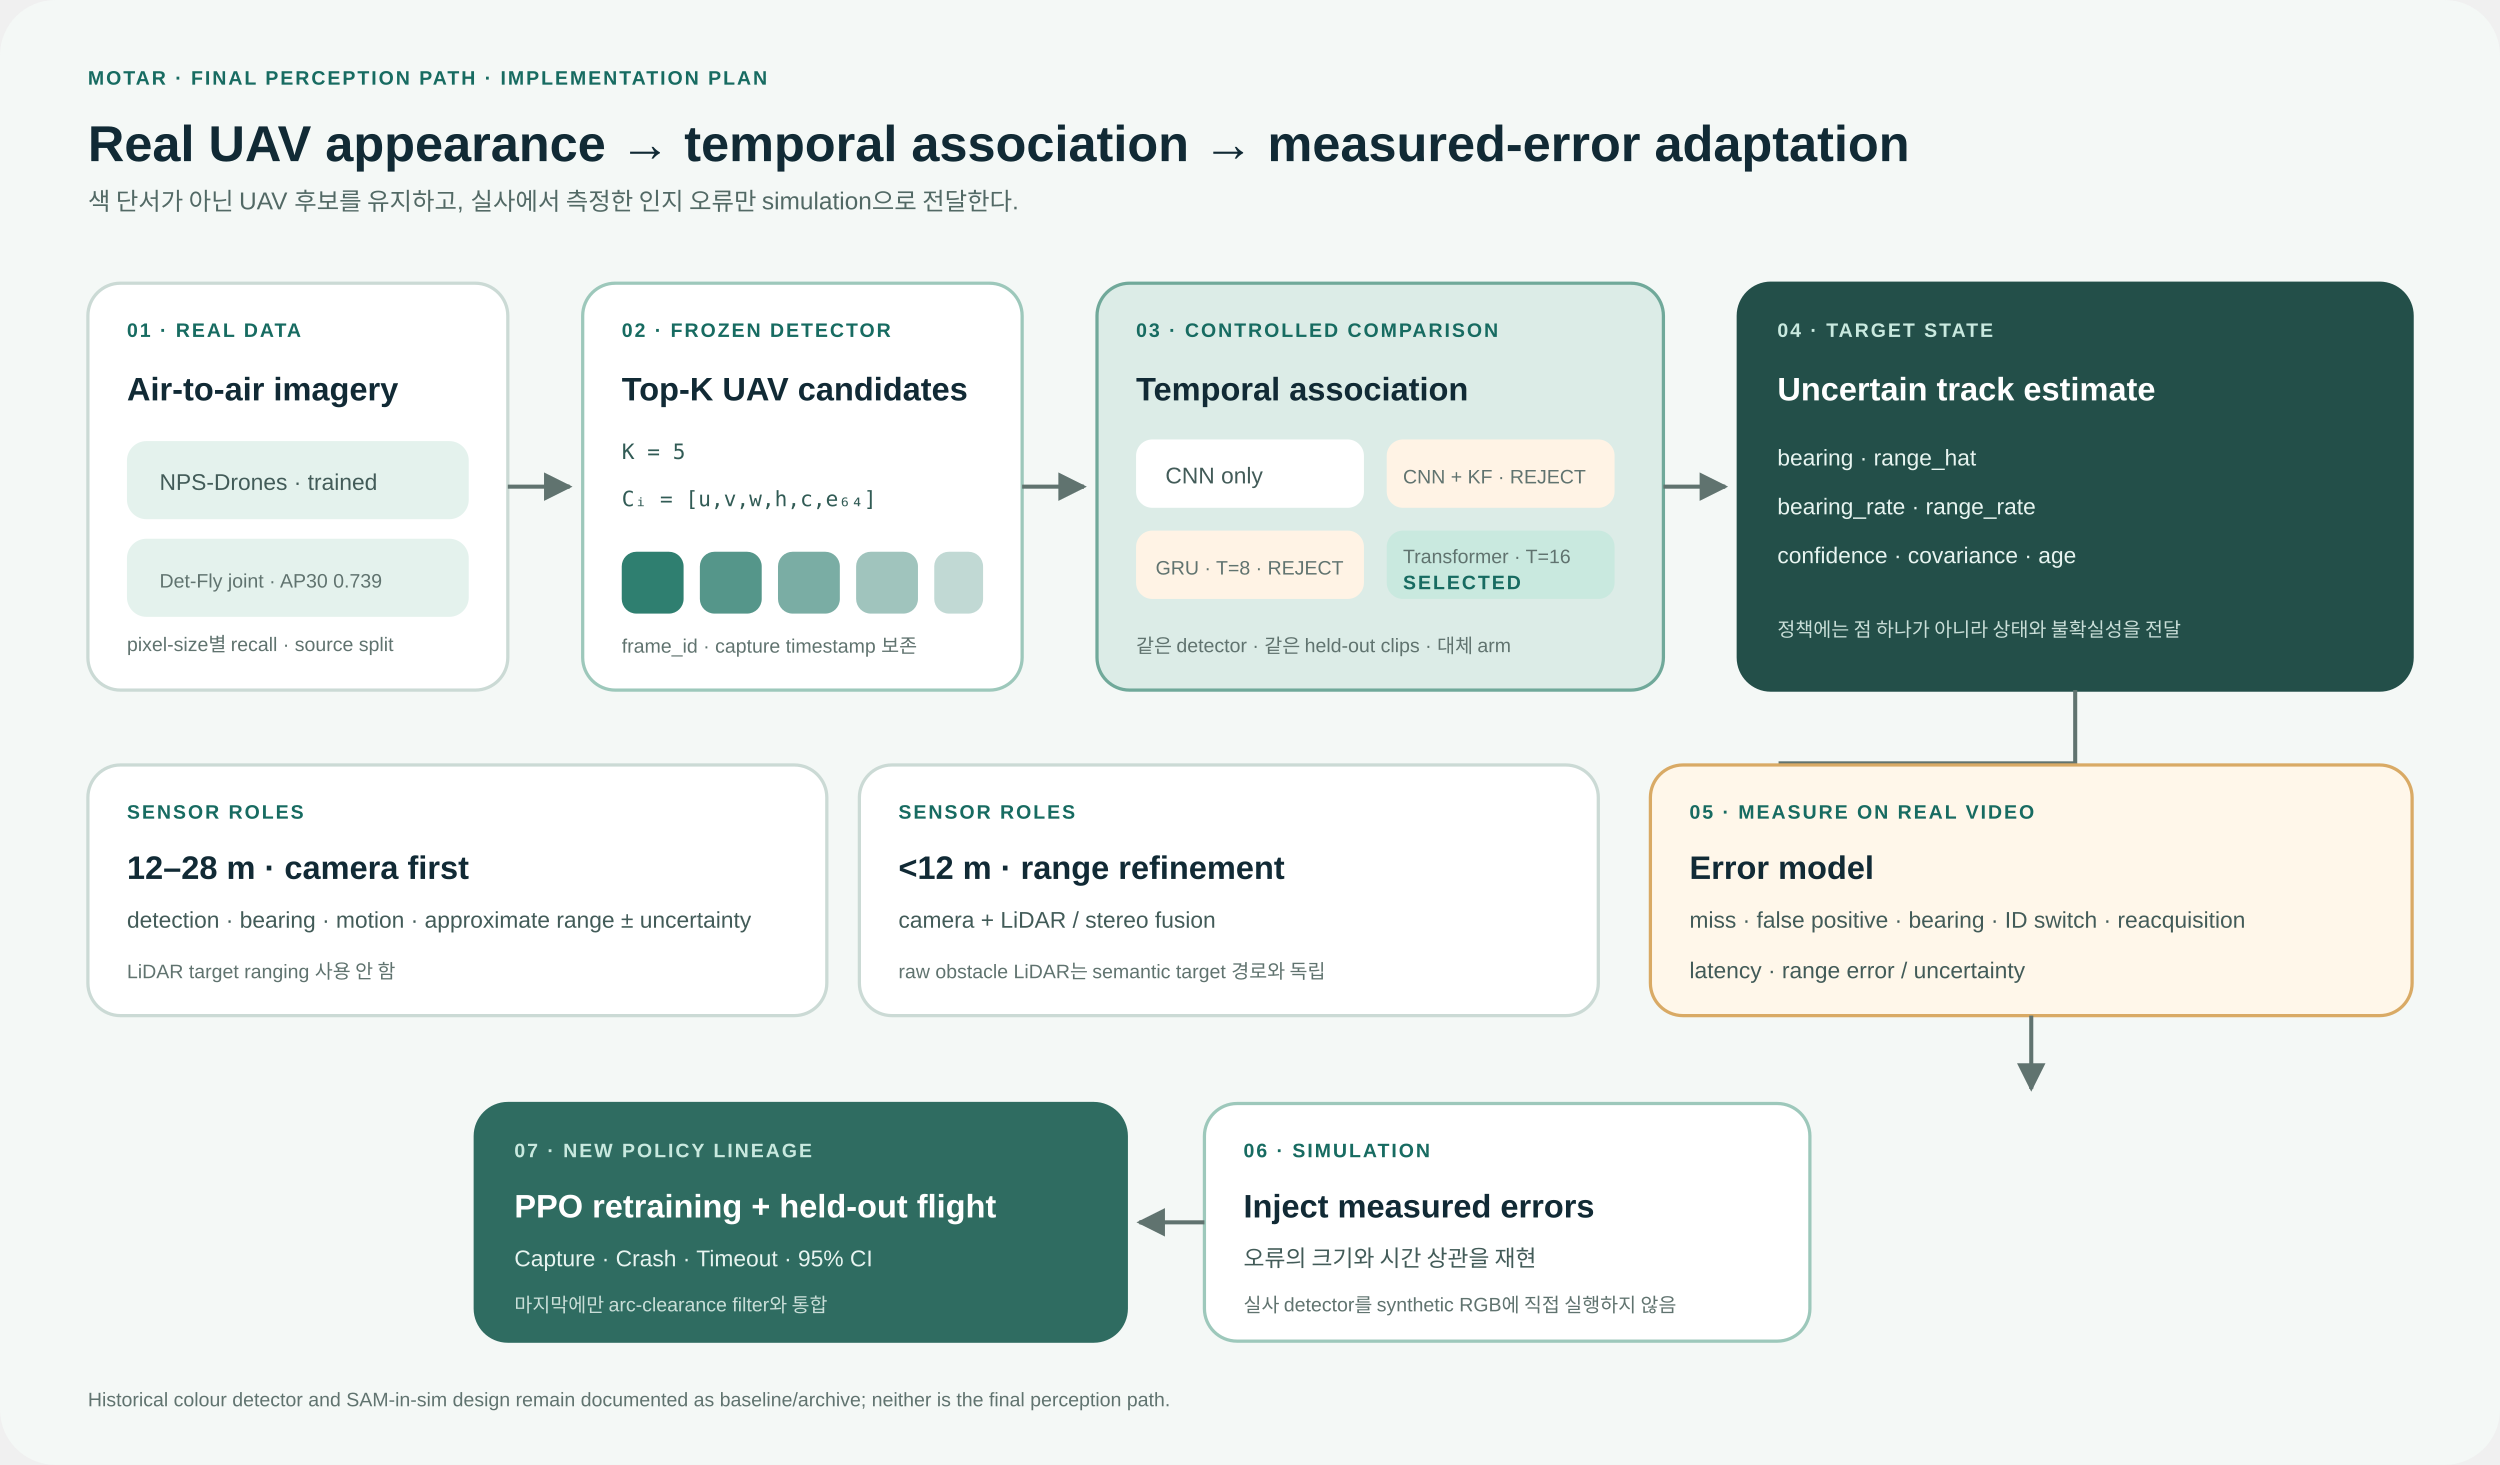
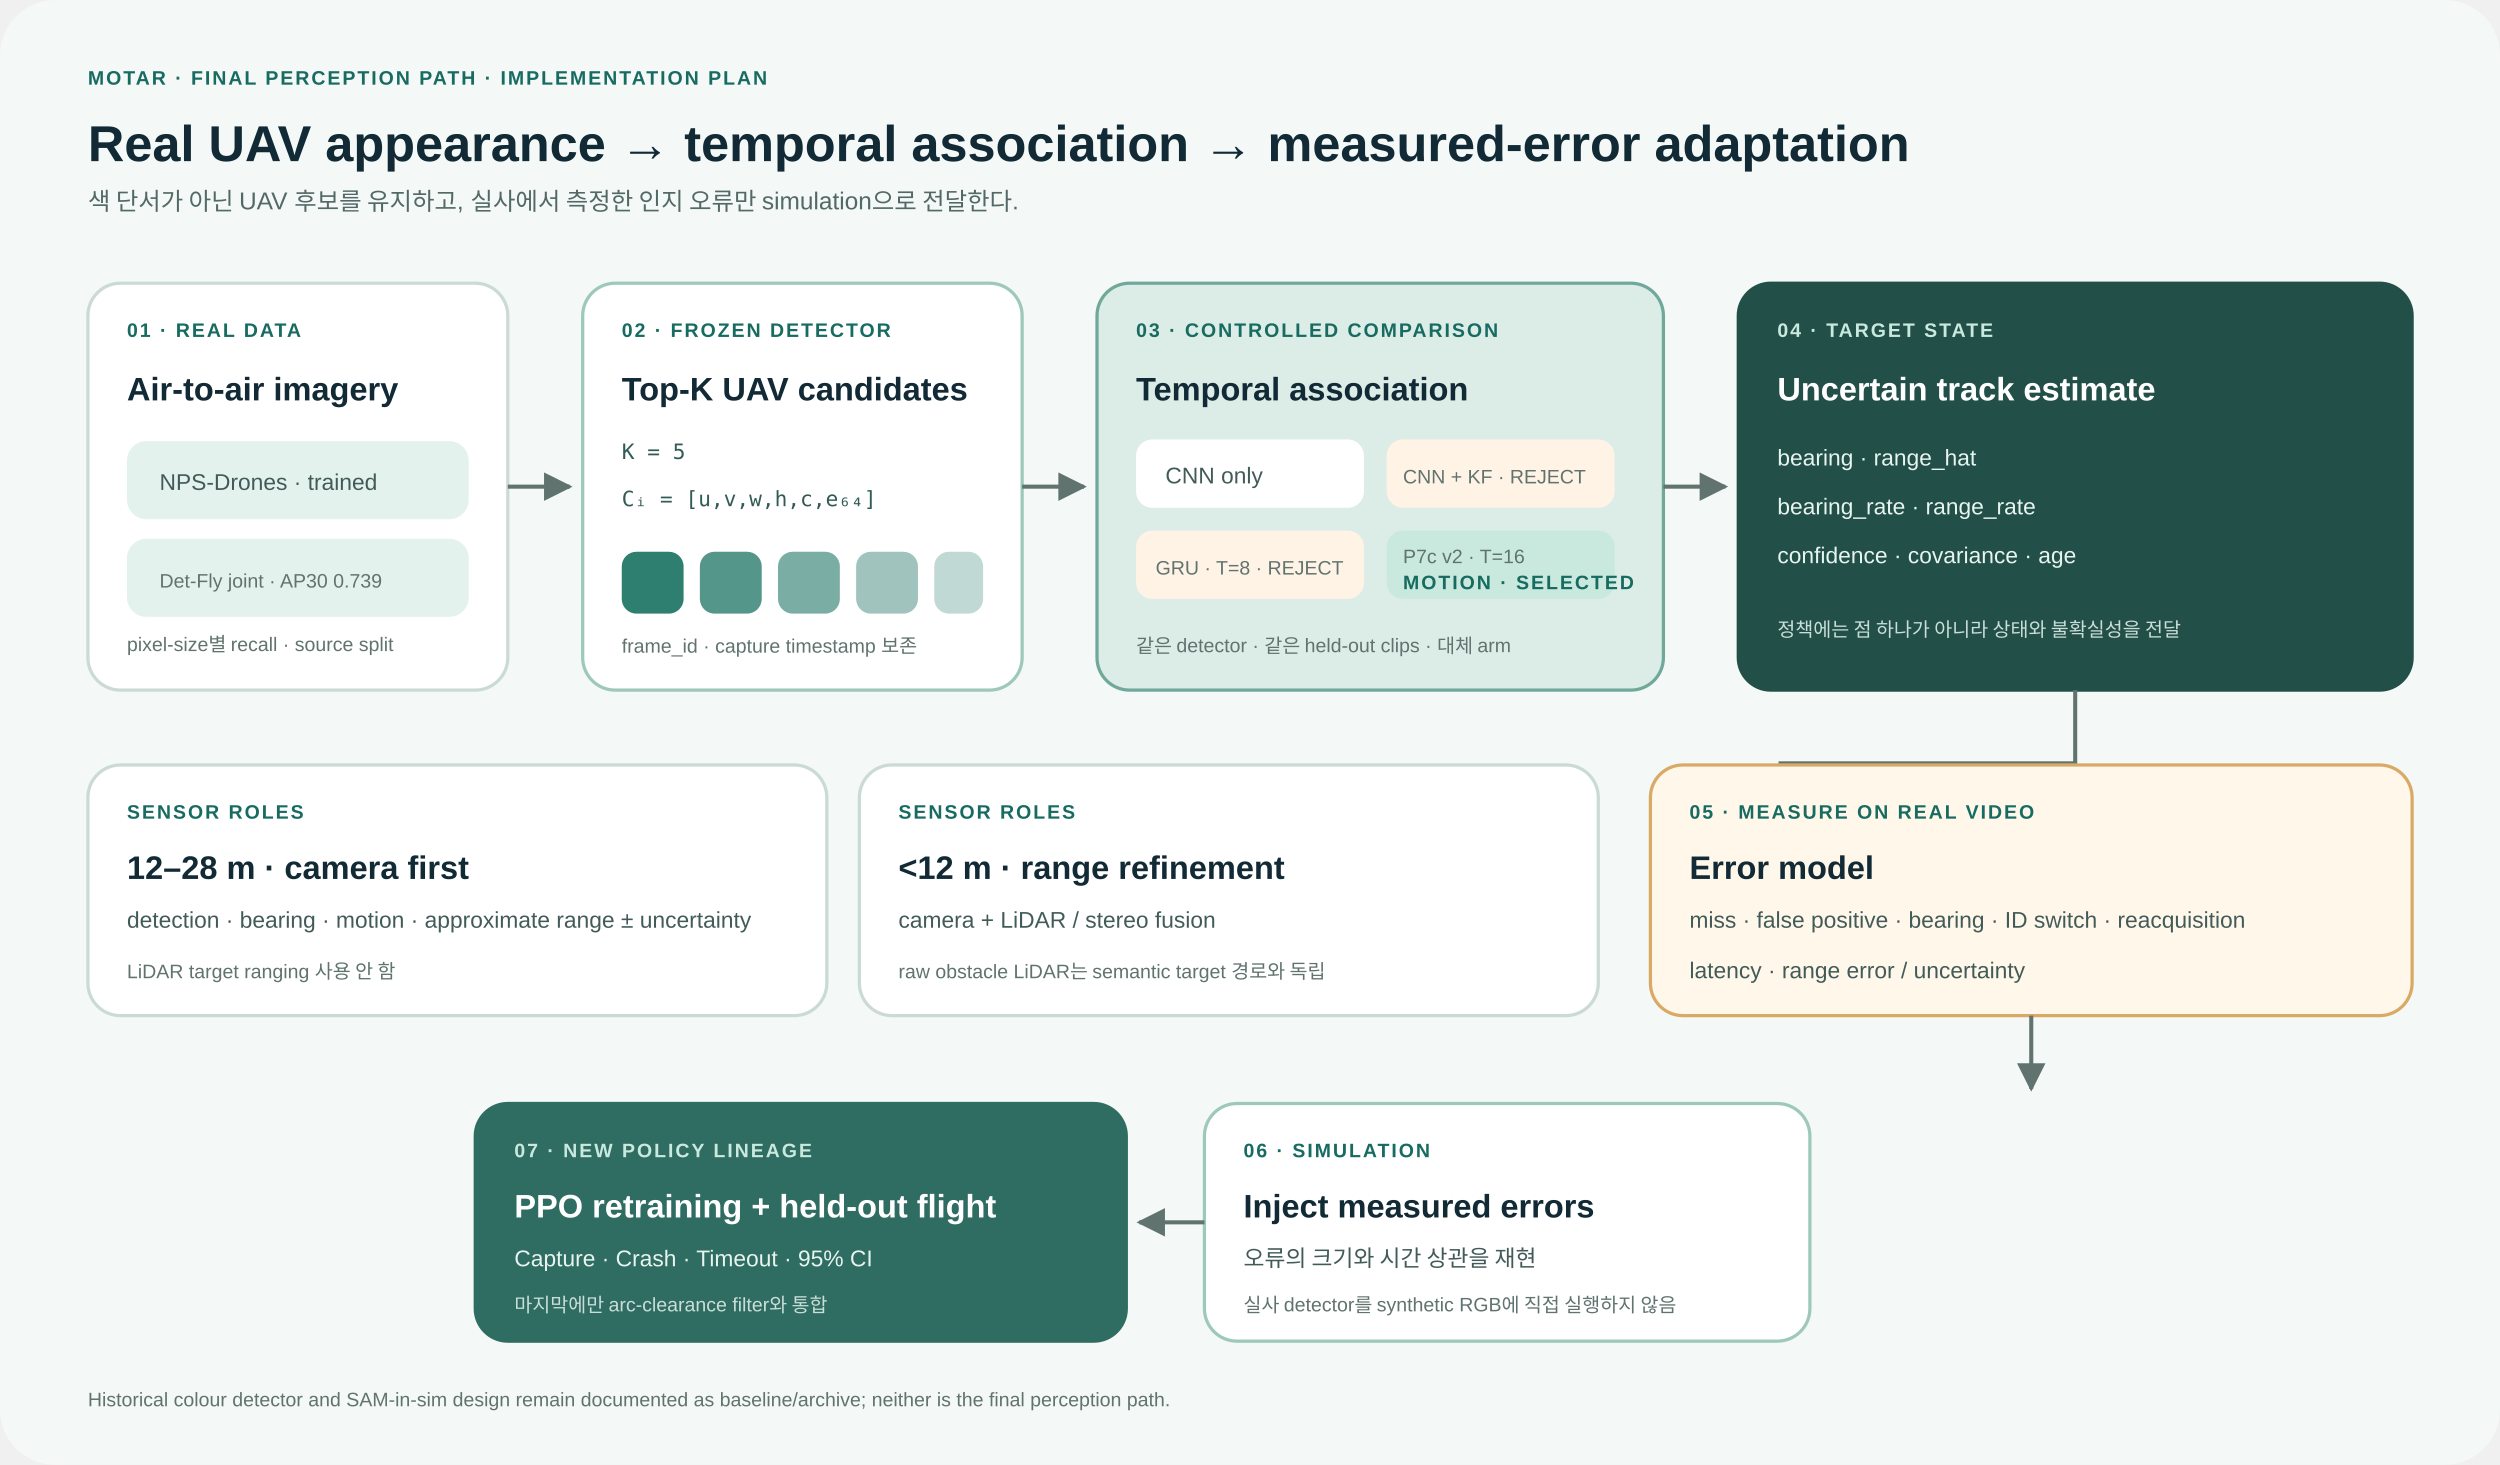
<svg xmlns="http://www.w3.org/2000/svg" width="1536" height="900" viewBox="0 0 1536 900" role="img" aria-labelledby="title desc">
  <defs>
    <marker id="arrow" viewBox="0 0 10 10" refX="9" refY="5" markerWidth="7" markerHeight="7" orient="auto">
      <path d="M0 0L10 5L0 10Z" fill="#60736f" />
    </marker>
    <style>
      .title{font:700 31px Arial,'Noto Sans CJK KR',sans-serif;fill:#112a35}.sub{font:400 15px Arial,'Noto Sans CJK KR',sans-serif;fill:#526965}.tag{font:700 12px Arial,'Noto Sans CJK KR',sans-serif;letter-spacing:1.2px;fill:#176b61}.h{font:700 20px Arial,'Noto Sans CJK KR',sans-serif;fill:#112a35}.b{font:400 14px Arial,'Noto Sans CJK KR',sans-serif;fill:#425b58}.mono{font:400 13px ui-monospace,monospace;fill:#315b55}.small{font:400 12px Arial,'Noto Sans CJK KR',sans-serif;fill:#60736f}.tagLight{font:700 12px Arial,'Noto Sans CJK KR',sans-serif;letter-spacing:1.2px;fill:#c9e9df}.hLight{font:700 20px Arial,'Noto Sans CJK KR',sans-serif;fill:#fff}.bLight{font:400 14px Arial,'Noto Sans CJK KR',sans-serif;fill:#e7f4f0}.smallLight{font:400 12px Arial,'Noto Sans CJK KR',sans-serif;fill:#c9ded8}.arrow{stroke:#60736f;stroke-width:2.5;fill:none;marker-end:url(#arrow)}
    </style>
  </defs>
  <rect width="1536" height="900" rx="34" fill="#f4f8f6" />
  <text x="54" y="52" class="tag">MOTAR · FINAL PERCEPTION PATH · IMPLEMENTATION PLAN</text>
  <text x="54" y="99" class="title">Real UAV appearance → temporal association → measured-error adaptation</text>
  <text x="54" y="129" class="sub">색 단서가 아닌 UAV 후보를 유지하고, 실사에서 측정한 인지 오류만 simulation으로 전달한다.</text>
  <rect x="54" y="174" width="258" height="250" rx="20" fill="#fff" stroke="#cbdad5" stroke-width="2" />
  <text x="78" y="207" class="tag">01 · REAL DATA</text>
  <text x="78" y="246" class="h">Air-to-air imagery</text>
  <rect x="78" y="271" width="210" height="48" rx="12" fill="#e4f2ed" />
  <text x="98" y="301" class="b">NPS-Drones · trained</text>
  <rect x="78" y="331" width="210" height="48" rx="12" fill="#e4f2ed" />
  <text x="98" y="361" class="small">Det-Fly joint · AP30 0.739</text>
  <text x="78" y="400" class="small">pixel-size별 recall · source split</text>
  <path d="M312 299H350" class="arrow" />
  <rect x="358" y="174" width="270" height="250" rx="20" fill="#fff" stroke="#9dc8bb" stroke-width="2" />
  <text x="382" y="207" class="tag">02 · FROZEN DETECTOR</text>
  <text x="382" y="246" class="h">Top-K UAV candidates</text>
  <text x="382" y="282" class="mono">K = 5</text>
  <text x="382" y="311" class="mono">Cᵢ = [u,v,w,h,c,e₆₄]</text>
  <g fill="#2f7f70">
    <rect x="382" y="339" width="38" height="38" rx="9" />
    <rect x="430" y="339" width="38" height="38" rx="9" opacity=".82" />
    <rect x="478" y="339" width="38" height="38" rx="9" opacity=".64" />
    <rect x="526" y="339" width="38" height="38" rx="9" opacity=".46" />
    <rect x="574" y="339" width="30" height="38" rx="9" opacity=".3" />
  </g>
  <text x="382" y="401" class="small">frame_id · capture timestamp 보존</text>
  <path d="M628 299H666" class="arrow" />
  <rect x="674" y="174" width="348" height="250" rx="20" fill="#dcece7" stroke="#70a99a" stroke-width="2" />
  <text x="698" y="207" class="tag">03 · CONTROLLED COMPARISON</text>
  <text x="698" y="246" class="h">Temporal association</text>
  <rect x="698" y="270" width="140" height="42" rx="10" fill="#fff" />
  <text x="716" y="297" class="b">CNN only</text>
  <rect x="852" y="270" width="140" height="42" rx="10" fill="#fff3e5" />
  <text x="862" y="297" class="small">CNN + KF · REJECT</text>
  <rect x="698" y="326" width="140" height="42" rx="10" fill="#fff3e5" />
  <text x="710" y="353" class="small">GRU · T=8 · REJECT</text>
  <rect x="852" y="326" width="140" height="42" rx="10" fill="#c9e9df" />
-   <text x="862" y="346" class="small">Transformer · T=16</text>
-   <text x="862" y="362" class="tag">SELECTED</text>
+   <text x="862" y="346" class="small">P7c v2 · T=16</text>
+   <text x="862" y="362" class="tag">MOTION · SELECTED</text>
  <text x="698" y="401" class="small">같은 detector · 같은 held-out clips · 대체 arm</text>
  <path d="M1022 299H1060" class="arrow" />
  <rect x="1068" y="174" width="414" height="250" rx="20" fill="#234f49" stroke="#234f49" stroke-width="2" />
  <text x="1092" y="207" class="tagLight">04 · TARGET STATE</text>
  <text x="1092" y="246" class="hLight">Uncertain track estimate</text>
  <text x="1092" y="286" class="bLight">bearing · range_hat</text>
  <text x="1092" y="316" class="bLight">bearing_rate · range_rate</text>
  <text x="1092" y="346" class="bLight">confidence · covariance · age</text>
  <text x="1092" y="391" class="smallLight">정책에는 점 하나가 아니라 상태와 불확실성을 전달</text>
  <rect x="54" y="470" width="454" height="154" rx="20" fill="#fff" stroke="#cbdad5" stroke-width="2" />
  <text x="78" y="503" class="tag">SENSOR ROLES</text>
  <text x="78" y="540" class="h">12–28 m · camera first</text>
  <text x="78" y="570" class="b">detection · bearing · motion · approximate range ± uncertainty</text>
  <text x="78" y="601" class="small">LiDAR target ranging 사용 안 함</text>
  <rect x="528" y="470" width="454" height="154" rx="20" fill="#fff" stroke="#cbdad5" stroke-width="2" />
  <text x="552" y="503" class="tag">SENSOR ROLES</text>
  <text x="552" y="540" class="h">&lt;12 m · range refinement</text>
  <text x="552" y="570" class="b">camera + LiDAR / stereo fusion</text>
  <text x="552" y="601" class="small">raw obstacle LiDAR는 semantic target 경로와 독립</text>
  <path d="M1275 424V469H1094V508" class="arrow" />
  <rect x="1014" y="470" width="468" height="154" rx="20" fill="#fff7ea" stroke="#d9aa65" stroke-width="2" />
  <text x="1038" y="503" class="tag">05 · MEASURE ON REAL VIDEO</text>
  <text x="1038" y="540" class="h">Error model</text>
  <text x="1038" y="570" class="b">miss · false positive · bearing · ID switch · reacquisition</text>
  <text x="1038" y="601" class="b">latency · range error / uncertainty</text>
  <path d="M1248 624V669" class="arrow" />
  <rect x="740" y="678" width="372" height="146" rx="20" fill="#fff" stroke="#9dc8bb" stroke-width="2" />
  <text x="764" y="711" class="tag">06 · SIMULATION</text>
  <text x="764" y="748" class="h">Inject measured errors</text>
  <text x="764" y="778" class="b">오류의 크기와 시간 상관을 재현</text>
  <text x="764" y="806" class="small">실사 detector를 synthetic RGB에 직접 실행하지 않음</text>
  <path d="M740 751H700" class="arrow" />
  <rect x="292" y="678" width="400" height="146" rx="20" fill="#2f6c61" stroke="#2f6c61" stroke-width="2" />
  <text x="316" y="711" class="tagLight">07 · NEW POLICY LINEAGE</text>
  <text x="316" y="748" class="hLight">PPO retraining + held-out flight</text>
  <text x="316" y="778" class="bLight">Capture · Crash · Timeout · 95% CI</text>
  <text x="316" y="806" class="smallLight">마지막에만 arc-clearance filter와 통합</text>
  <text x="54" y="864" class="small">Historical colour detector and SAM-in-sim design remain documented as baseline/archive; neither is the final perception path.</text>
</svg>
